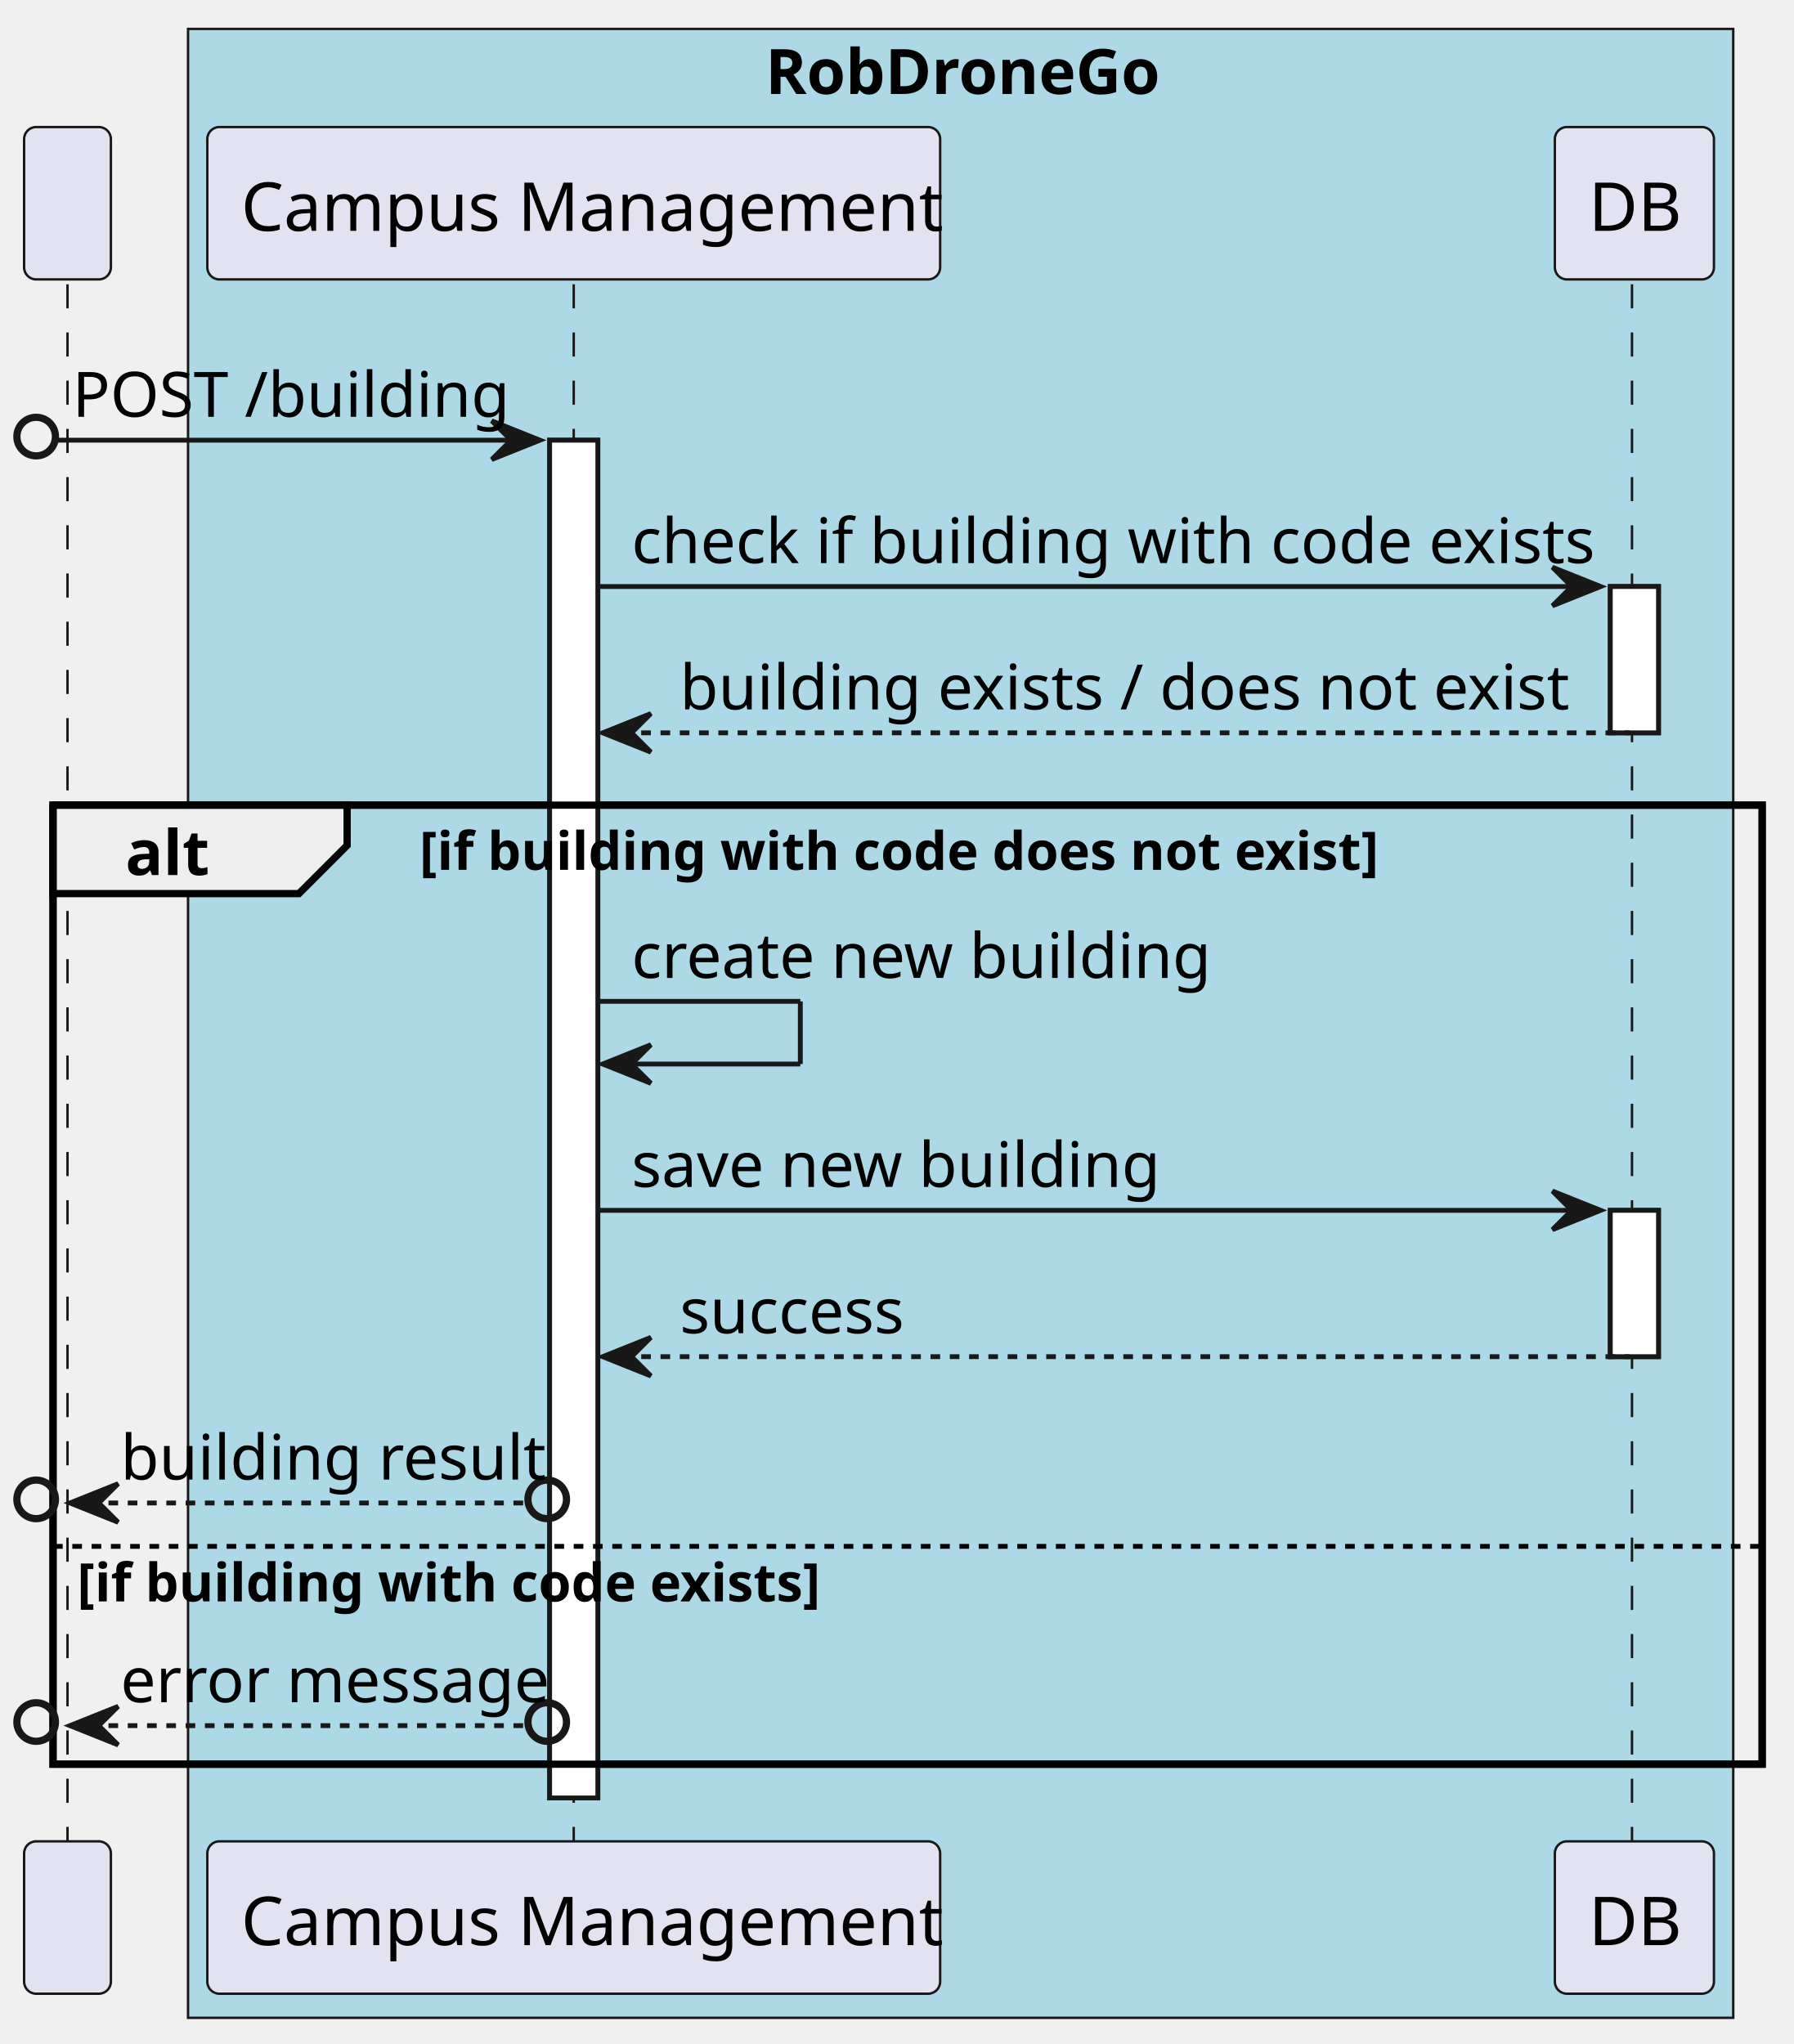
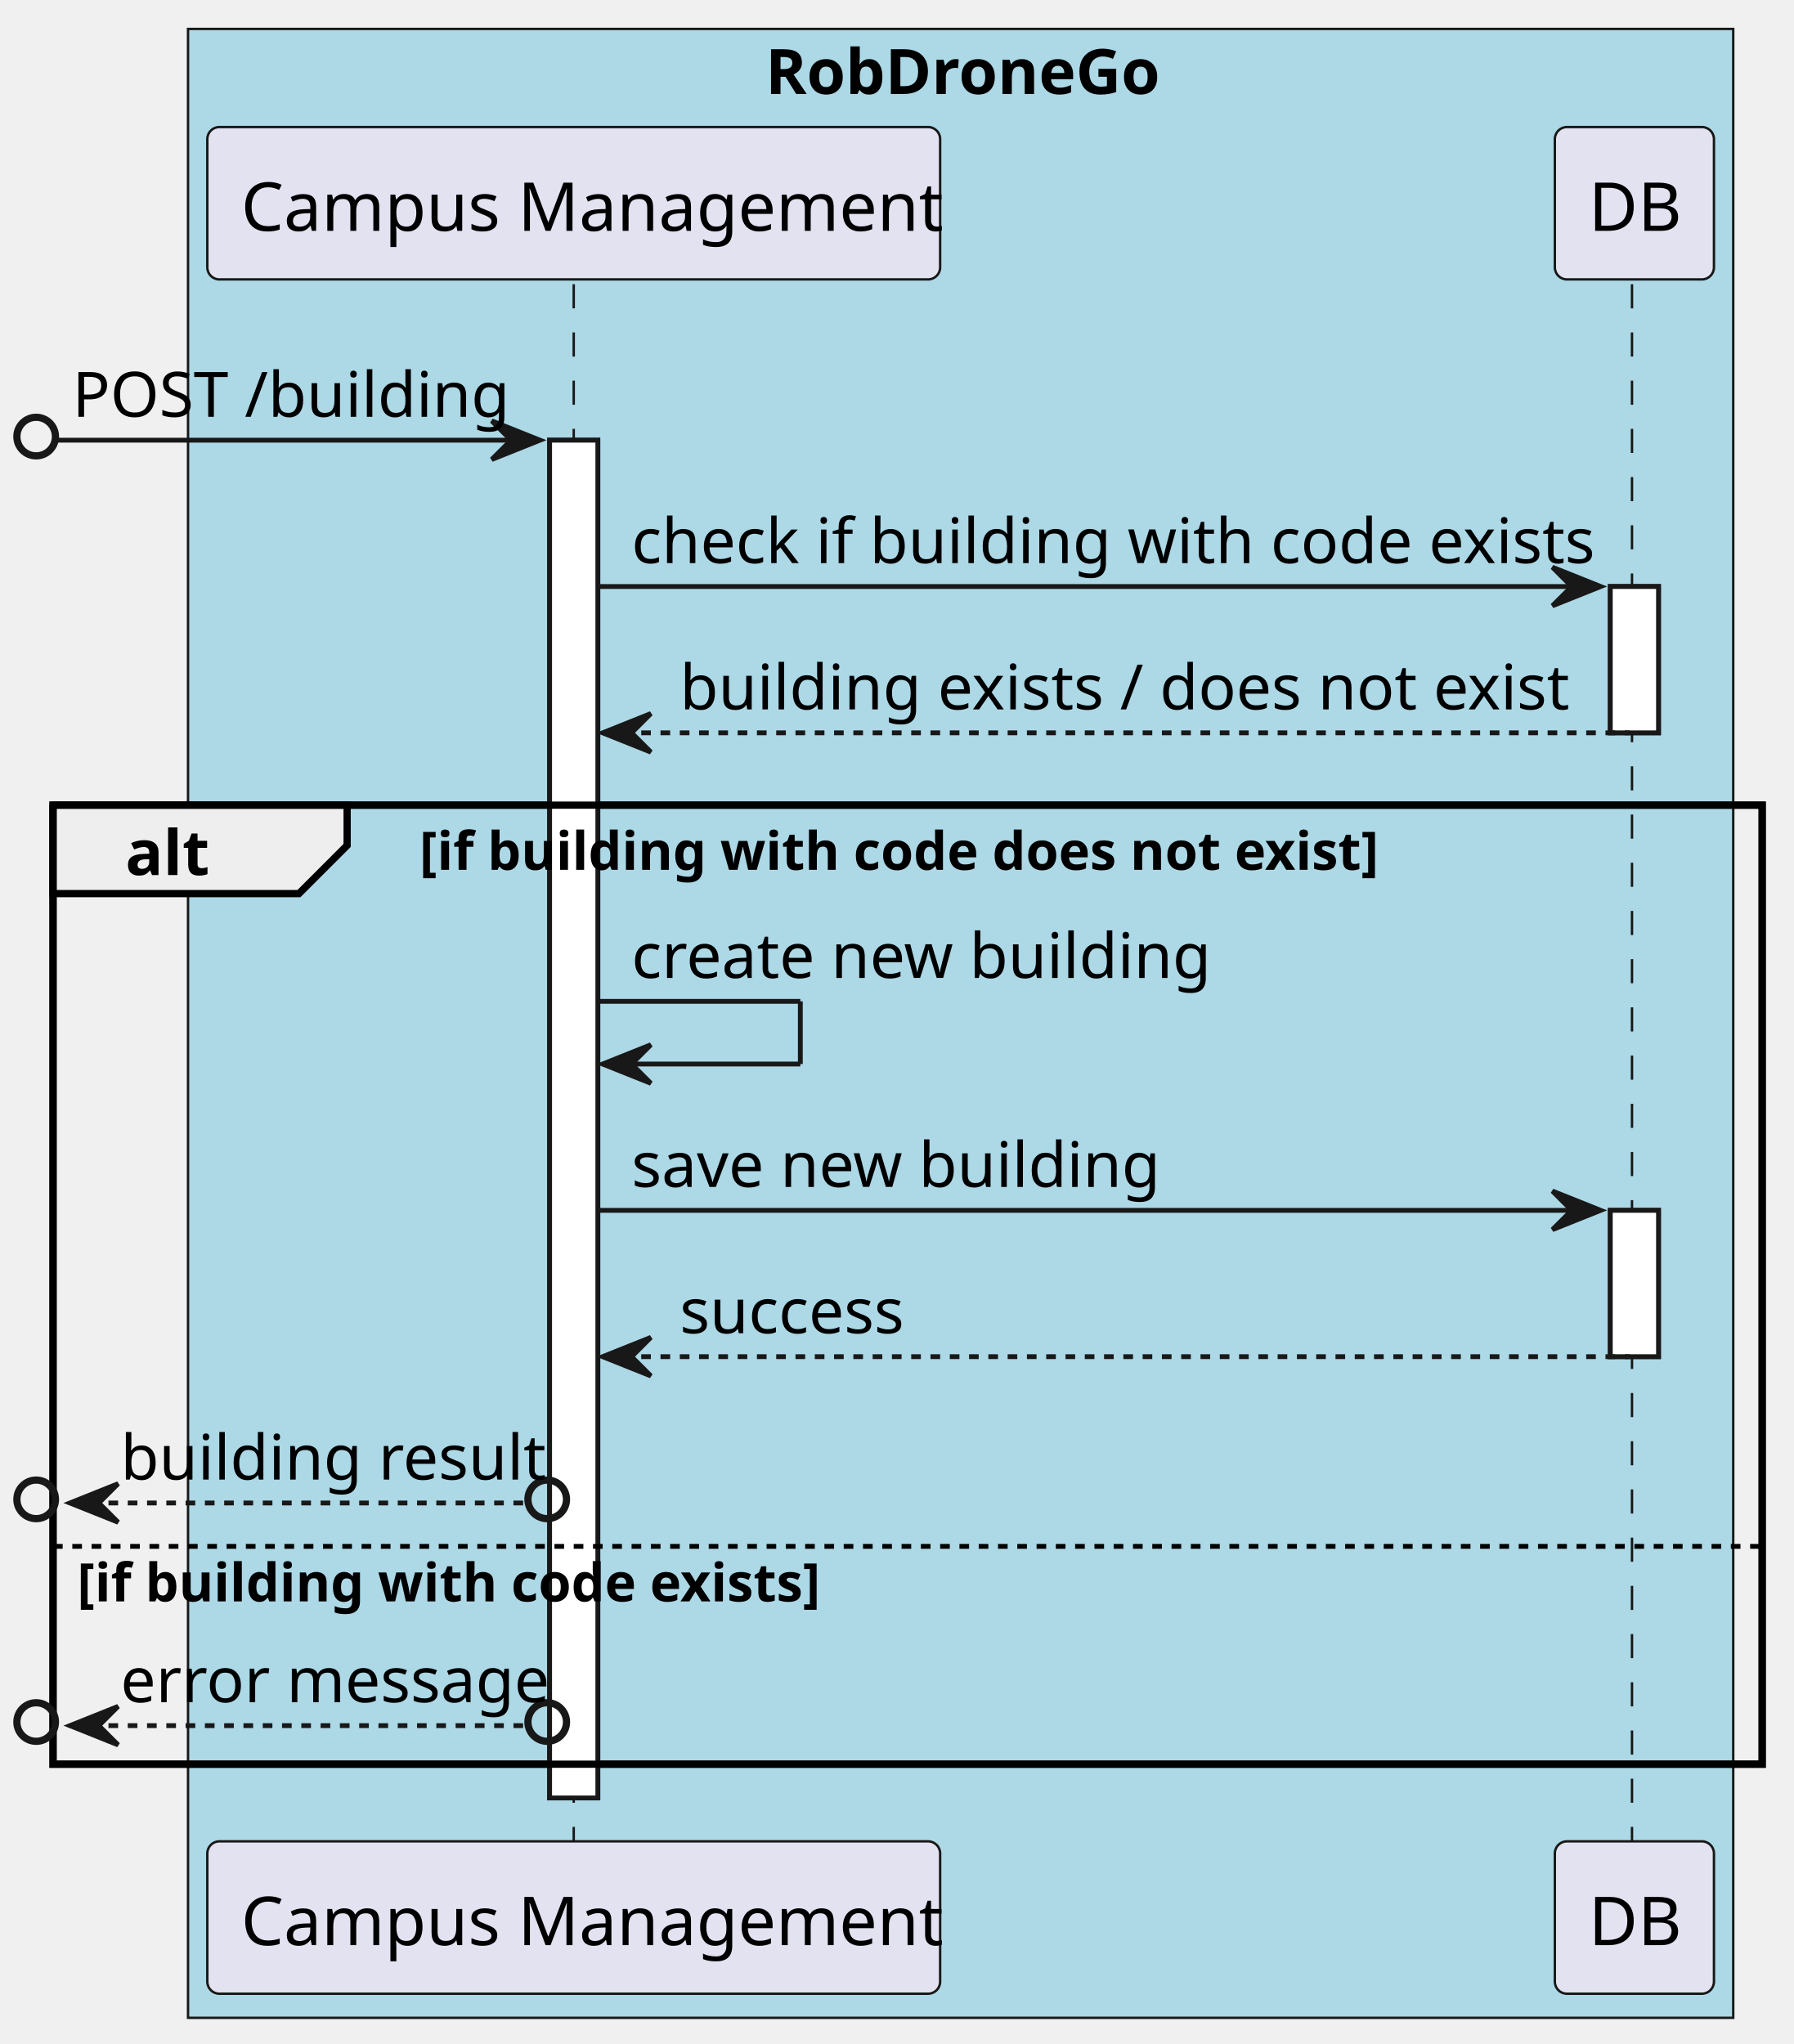
<svg xmlns="http://www.w3.org/2000/svg" contentStyleType="text/css" height="424px" preserveAspectRatio="none" style="width:372px;height:424px;background:#FFFFFF;" version="1.1" viewBox="0 0 372 424" width="372px" zoomAndPan="magnify">
  <defs />
  <g>
    <rect fill="#ADD8E6" height="412.57" style="stroke:#181818;stroke-width:0.5;" width="320.5" x="39" y="6" />
    <text fill="#000000" font-family="sans-serif" font-size="13" font-weight="bold" lengthAdjust="spacing" textLength="81" x="158.75" y="19.495">RobDroneGo</text>
    <rect fill="#FFFFFF" height="281.648" style="stroke:#181818;stroke-width:1.0;" width="10" x="114" y="91.312" />
    <rect fill="#FFFFFF" height="30.352" style="stroke:#181818;stroke-width:1.0;" width="10" x="334" y="121.664" />
    <rect fill="#FFFFFF" height="30.352" style="stroke:#181818;stroke-width:1.0;" width="10" x="334" y="251.07" />
    <rect fill="none" height="198.945" style="stroke:#000000;stroke-width:1.5;" width="354.5" x="11" y="167.016" />
-     <line style="stroke:#181818;stroke-width:0.5;stroke-dasharray:5.0,5.0;" x1="14" x2="14" y1="58.961" y2="382.961" />
    <line style="stroke:#181818;stroke-width:0.5;stroke-dasharray:5.0,5.0;" x1="119" x2="119" y1="58.961" y2="382.961" />
    <line style="stroke:#181818;stroke-width:0.5;stroke-dasharray:5.0,5.0;" x1="338.5" x2="338.5" y1="58.961" y2="382.961" />
-     <rect fill="#E2E2F0" height="31.609" rx="2.5" ry="2.5" style="stroke:#181818;stroke-width:0.5;" width="18" x="5" y="26.352" />
-     <text fill="#000000" font-family="sans-serif" font-size="14" lengthAdjust="spacing" textLength="4" x="12" y="47.885"> </text>
-     <rect fill="#E2E2F0" height="31.609" rx="2.5" ry="2.5" style="stroke:#181818;stroke-width:0.5;" width="18" x="5" y="381.961" />
-     <text fill="#000000" font-family="sans-serif" font-size="14" lengthAdjust="spacing" textLength="4" x="12" y="403.494"> </text>
    <rect fill="#E2E2F0" height="31.609" rx="2.5" ry="2.5" style="stroke:#181818;stroke-width:0.5;" width="152" x="43" y="26.352" />
    <text fill="#000000" font-family="sans-serif" font-size="14" lengthAdjust="spacing" textLength="138" x="50" y="47.885">Campus Management</text>
    <rect fill="#E2E2F0" height="31.609" rx="2.5" ry="2.5" style="stroke:#181818;stroke-width:0.5;" width="152" x="43" y="381.961" />
    <text fill="#000000" font-family="sans-serif" font-size="14" lengthAdjust="spacing" textLength="138" x="50" y="403.494">Campus Management</text>
    <rect fill="#E2E2F0" height="31.609" rx="2.5" ry="2.5" style="stroke:#181818;stroke-width:0.5;" width="33" x="322.5" y="26.352" />
    <text fill="#000000" font-family="sans-serif" font-size="14" lengthAdjust="spacing" textLength="19" x="329.5" y="47.885">DB</text>
    <rect fill="#E2E2F0" height="31.609" rx="2.5" ry="2.5" style="stroke:#181818;stroke-width:0.5;" width="33" x="322.5" y="381.961" />
    <text fill="#000000" font-family="sans-serif" font-size="14" lengthAdjust="spacing" textLength="19" x="329.5" y="403.494">DB</text>
    <rect fill="#FFFFFF" height="281.648" style="stroke:#181818;stroke-width:1.0;" width="10" x="114" y="91.312" />
    <rect fill="#FFFFFF" height="30.352" style="stroke:#181818;stroke-width:1.0;" width="10" x="334" y="121.664" />
    <rect fill="#FFFFFF" height="30.352" style="stroke:#181818;stroke-width:1.0;" width="10" x="334" y="251.07" />
    <ellipse cx="7.5" cy="90.562" fill="none" rx="4" ry="4" style="stroke:#181818;stroke-width:1.5;" />
    <polygon fill="#181818" points="102,87.312,112,91.312,102,95.312,106,91.312" style="stroke:#181818;stroke-width:1.0;" />
    <line style="stroke:#181818;stroke-width:1.0;" x1="12" x2="108" y1="91.312" y2="91.312" />
    <text fill="#000000" font-family="sans-serif" font-size="13" lengthAdjust="spacing" textLength="87" x="15" y="86.456">POST /building</text>
    <polygon fill="#181818" points="322,117.664,332,121.664,322,125.664,326,121.664" style="stroke:#181818;stroke-width:1.0;" />
    <line style="stroke:#181818;stroke-width:1.0;" x1="124" x2="328" y1="121.664" y2="121.664" />
    <text fill="#000000" font-family="sans-serif" font-size="13" lengthAdjust="spacing" textLength="191" x="131" y="116.808">check if building with code exists</text>
    <polygon fill="#181818" points="135,148.016,125,152.016,135,156.016,131,152.016" style="stroke:#181818;stroke-width:1.0;" />
    <line style="stroke:#181818;stroke-width:1.0;stroke-dasharray:2.0,2.0;" x1="129" x2="338" y1="152.016" y2="152.016" />
    <text fill="#000000" font-family="sans-serif" font-size="13" lengthAdjust="spacing" textLength="177" x="141" y="147.159">building exists / does not exist</text>
    <path d="M11,167.016 L72,167.016 L72,175.367 L62,185.367 L11,185.367 L11,167.016 " fill="#EEEEEE" style="stroke:#000000;stroke-width:1.5;" />
    <rect fill="none" height="198.945" style="stroke:#000000;stroke-width:1.5;" width="354.5" x="11" y="167.016" />
    <text fill="#000000" font-family="sans-serif" font-size="13" font-weight="bold" lengthAdjust="spacing" textLength="16" x="26" y="181.511">alt</text>
    <text fill="#000000" font-family="sans-serif" font-size="11" font-weight="bold" lengthAdjust="spacing" textLength="201" x="87" y="180.435">[if building with code does not exist]</text>
    <line style="stroke:#181818;stroke-width:1.0;" x1="124" x2="166" y1="207.719" y2="207.719" />
    <line style="stroke:#181818;stroke-width:1.0;" x1="166" x2="166" y1="207.719" y2="220.719" />
    <line style="stroke:#181818;stroke-width:1.0;" x1="125" x2="166" y1="220.719" y2="220.719" />
    <polygon fill="#181818" points="135,216.719,125,220.719,135,224.719,131,220.719" style="stroke:#181818;stroke-width:1.0;" />
    <text fill="#000000" font-family="sans-serif" font-size="13" lengthAdjust="spacing" textLength="111" x="131" y="202.862">create new building</text>
    <polygon fill="#181818" points="322,247.07,332,251.07,322,255.07,326,251.07" style="stroke:#181818;stroke-width:1.0;" />
    <line style="stroke:#181818;stroke-width:1.0;" x1="124" x2="328" y1="251.07" y2="251.07" />
    <text fill="#000000" font-family="sans-serif" font-size="13" lengthAdjust="spacing" textLength="101" x="131" y="246.214">save new building</text>
    <polygon fill="#181818" points="135,277.422,125,281.422,135,285.422,131,281.422" style="stroke:#181818;stroke-width:1.0;" />
    <line style="stroke:#181818;stroke-width:1.0;stroke-dasharray:2.0,2.0;" x1="129" x2="338" y1="281.422" y2="281.422" />
    <text fill="#000000" font-family="sans-serif" font-size="13" lengthAdjust="spacing" textLength="49" x="141" y="276.565">success</text>
    <ellipse cx="7.5" cy="311.023" fill="none" rx="4" ry="4" style="stroke:#181818;stroke-width:1.5;" />
    <polygon fill="#181818" points="24.5,307.773,14.5,311.773,24.5,315.773,20.5,311.773" style="stroke:#181818;stroke-width:1.0;" />
    <ellipse cx="113.5" cy="311.023" fill="none" rx="4" ry="4" style="stroke:#181818;stroke-width:1.5;" />
    <line style="stroke:#181818;stroke-width:1.0;stroke-dasharray:2.0,2.0;" x1="22.5" x2="109" y1="311.773" y2="311.773" />
    <text fill="#000000" font-family="sans-serif" font-size="13" lengthAdjust="spacing" textLength="80" x="25" y="306.917">building result</text>
    <line style="stroke:#000000;stroke-width:1.0;stroke-dasharray:2.0,2.0;" x1="11" x2="365.5" y1="320.773" y2="320.773" />
    <text fill="#000000" font-family="sans-serif" font-size="11" font-weight="bold" lengthAdjust="spacing" textLength="156" x="16" y="332.192">[if building with code exists]</text>
    <ellipse cx="7.5" cy="357.211" fill="none" rx="4" ry="4" style="stroke:#181818;stroke-width:1.5;" />
    <polygon fill="#181818" points="24.5,353.961,14.5,357.961,24.5,361.961,20.5,357.961" style="stroke:#181818;stroke-width:1.0;" />
    <ellipse cx="113.5" cy="357.211" fill="none" rx="4" ry="4" style="stroke:#181818;stroke-width:1.5;" />
    <line style="stroke:#181818;stroke-width:1.0;stroke-dasharray:2.0,2.0;" x1="22.5" x2="109" y1="357.961" y2="357.961" />
    <text fill="#000000" font-family="sans-serif" font-size="13" lengthAdjust="spacing" textLength="83" x="25" y="353.104">error message</text>
  </g>
</svg>
